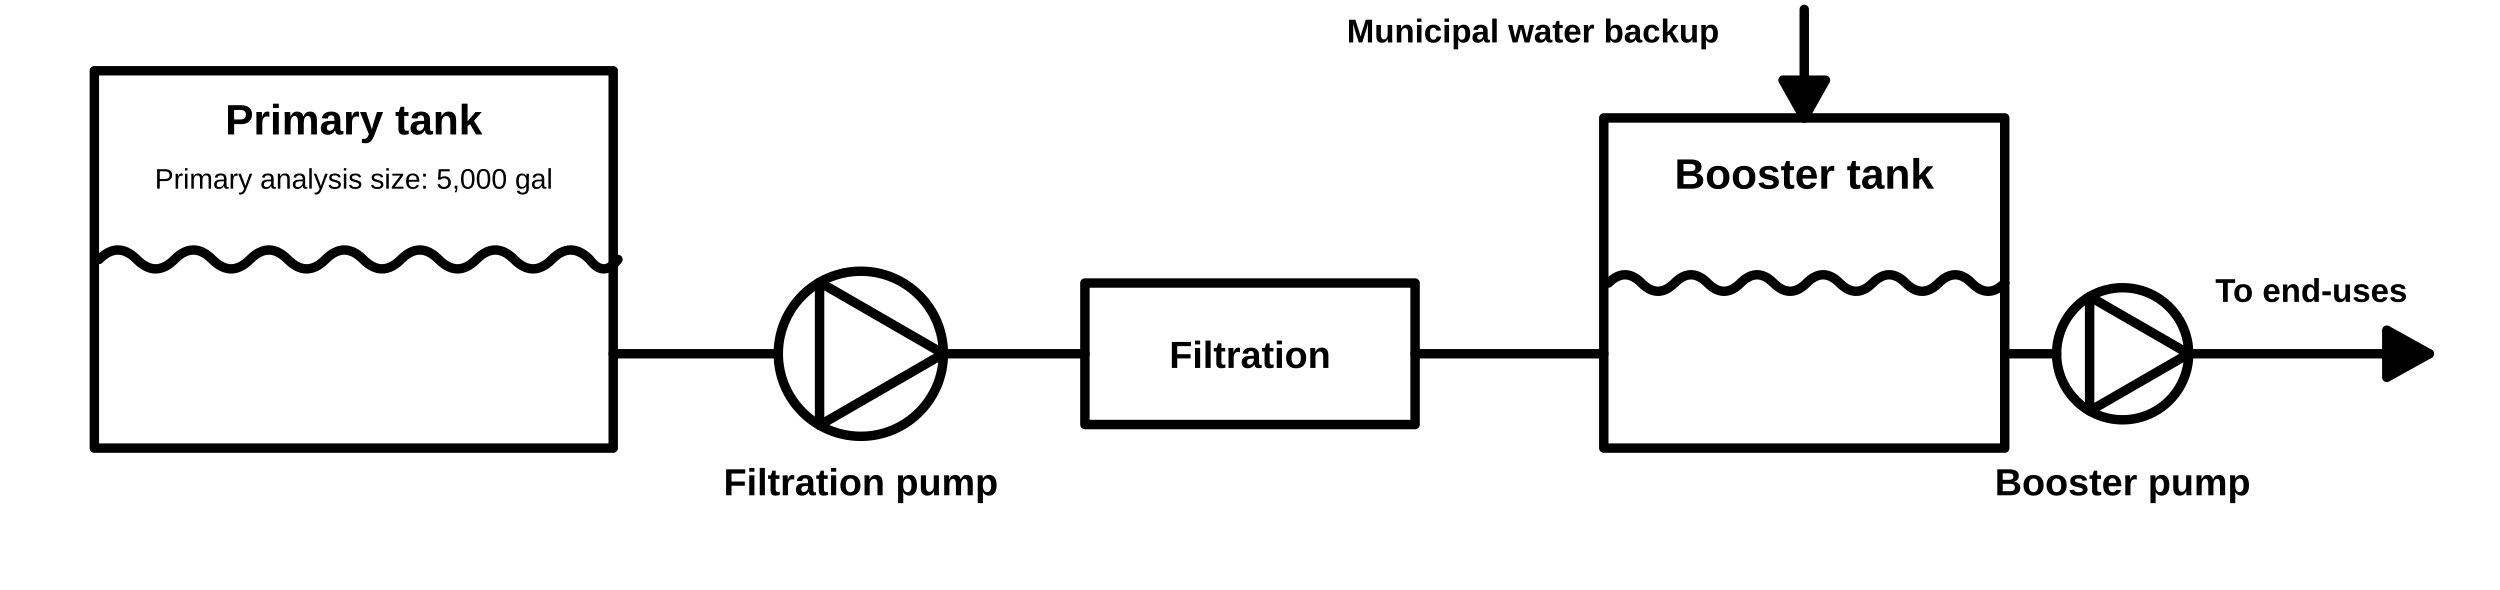
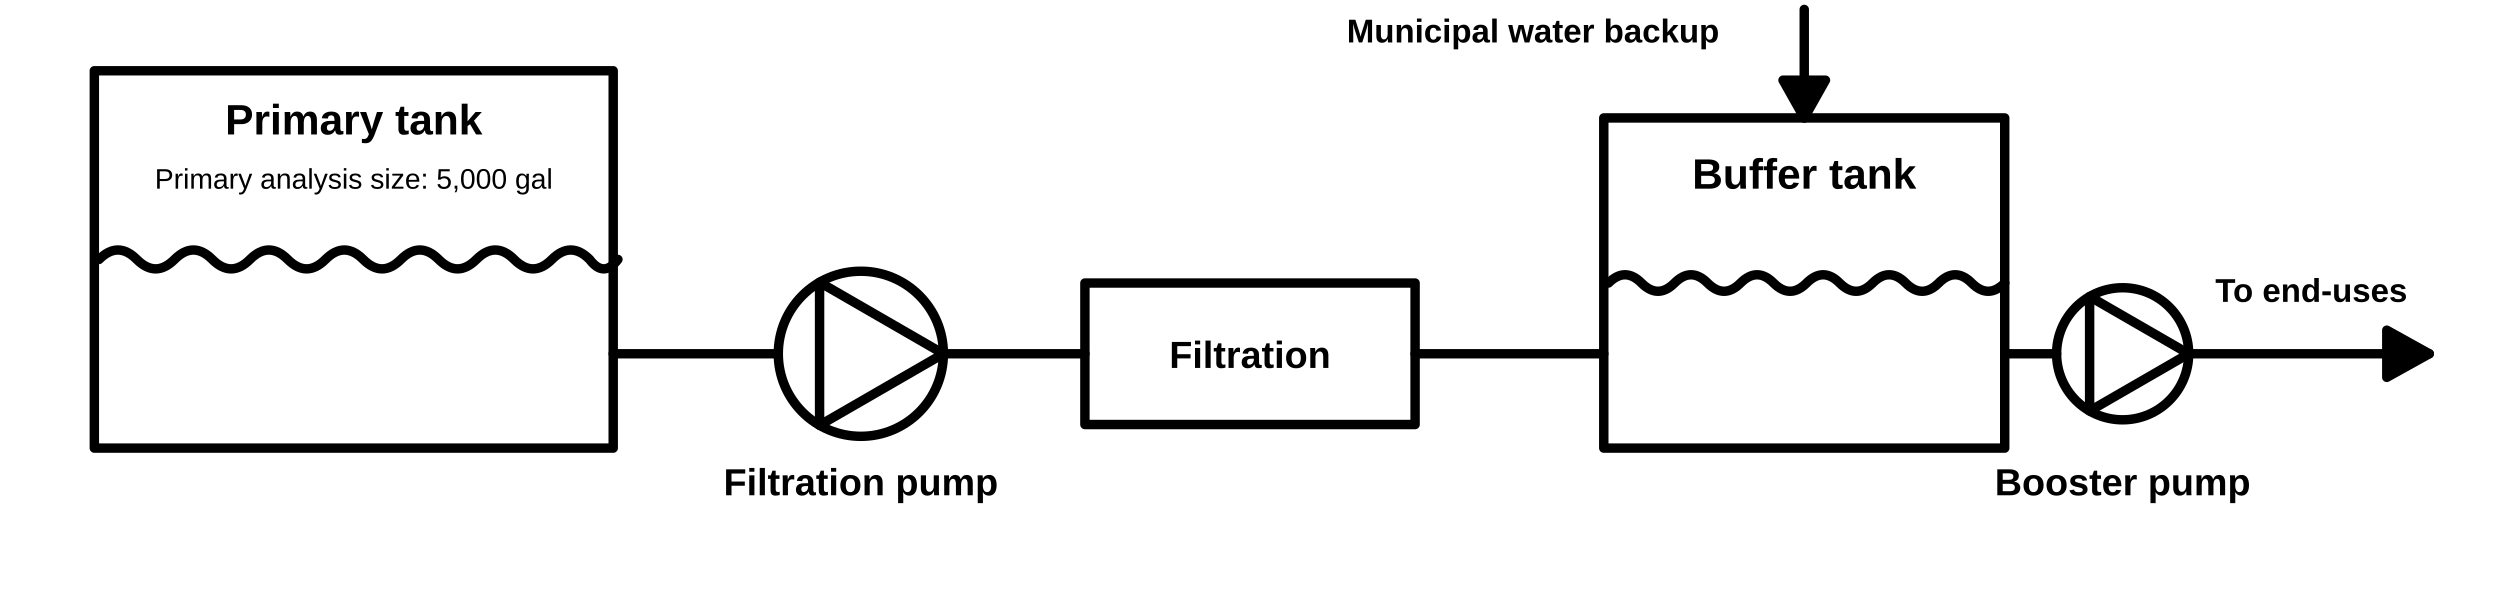
<svg xmlns="http://www.w3.org/2000/svg" viewBox="0 0 1060 250" role="img" aria-labelledby="title desc">
  <g fill="none" stroke="#000" stroke-width="4" stroke-linecap="round" stroke-linejoin="round">
    <rect x="40" y="30" width="220" height="160" />
    <path d="M42 110 q8 -8 16 0 q8 8 16 0 q8 -8 16 0 q8 8 16 0 q8 -8 16 0 q8 8 16 0 q8 -8 16 0 q8 8 16 0 q8 -8 16 0 q8 8 16 0 q8 -8 16 0 q8 8 16 0 q8 -8 16 0 q6 8 12 0" />
    <path d="M260 150 H330" />
    <circle cx="365" cy="150" r="35" />
    <path d="M400 150 L347.5 180.31 V119.69 Z" />
    <path d="M400 150 H460" />
    <rect x="460" y="120" width="140" height="60" />
    <path d="M600 150 H680" />
    <rect x="680" y="50" width="170" height="140" />
    <path d="M682 120 q7 -7 14 0 q7 7 14 0 q7 -7 14 0 q7 7 14 0 q7 -7 14 0 q7 7 14 0 q7 -7 14 0 q7 7 14 0 q7 -7 14 0 q7 7 14 0 q7 -7 14 0 q7 7 14 0" />
    <path d="M765 4 V50" />
    <path d="M765 50 L756 34 H774 Z" fill="#000" />
    <path d="M850 150 H872" />
    <circle cx="900" cy="150" r="28" />
    <path d="M928 150 L886 174.25 V125.75 Z" />
    <path d="M928 150 H1030" />
    <path d="M1030 150 L1012 140 V160 Z" fill="#000" />
  </g>
  <g fill="#000" font-family="Arial, sans-serif" text-anchor="middle">
    <text x="150" y="57" font-size="18" font-weight="700">Primary tank</text>
    <text x="150" y="80" font-size="12">Primary analysis size: 5,000 gal</text>
    <text x="365" y="210" font-size="16" font-weight="700">Filtration pump</text>
    <text x="530" y="156" font-size="16" font-weight="700">Filtration</text>
-     <text x="765" y="80" font-size="18" font-weight="700">Booster tank</text>
+     <text x="765" y="80" font-size="18" font-weight="700">Buffer tank</text>
    <text x="650" y="18" font-size="14" font-weight="700">Municipal water backup</text>
    <text x="900" y="210" font-size="16" font-weight="700">Booster pump</text>
    <text x="980" y="128" font-size="14" font-weight="700">To end-uses</text>
  </g>
</svg>
